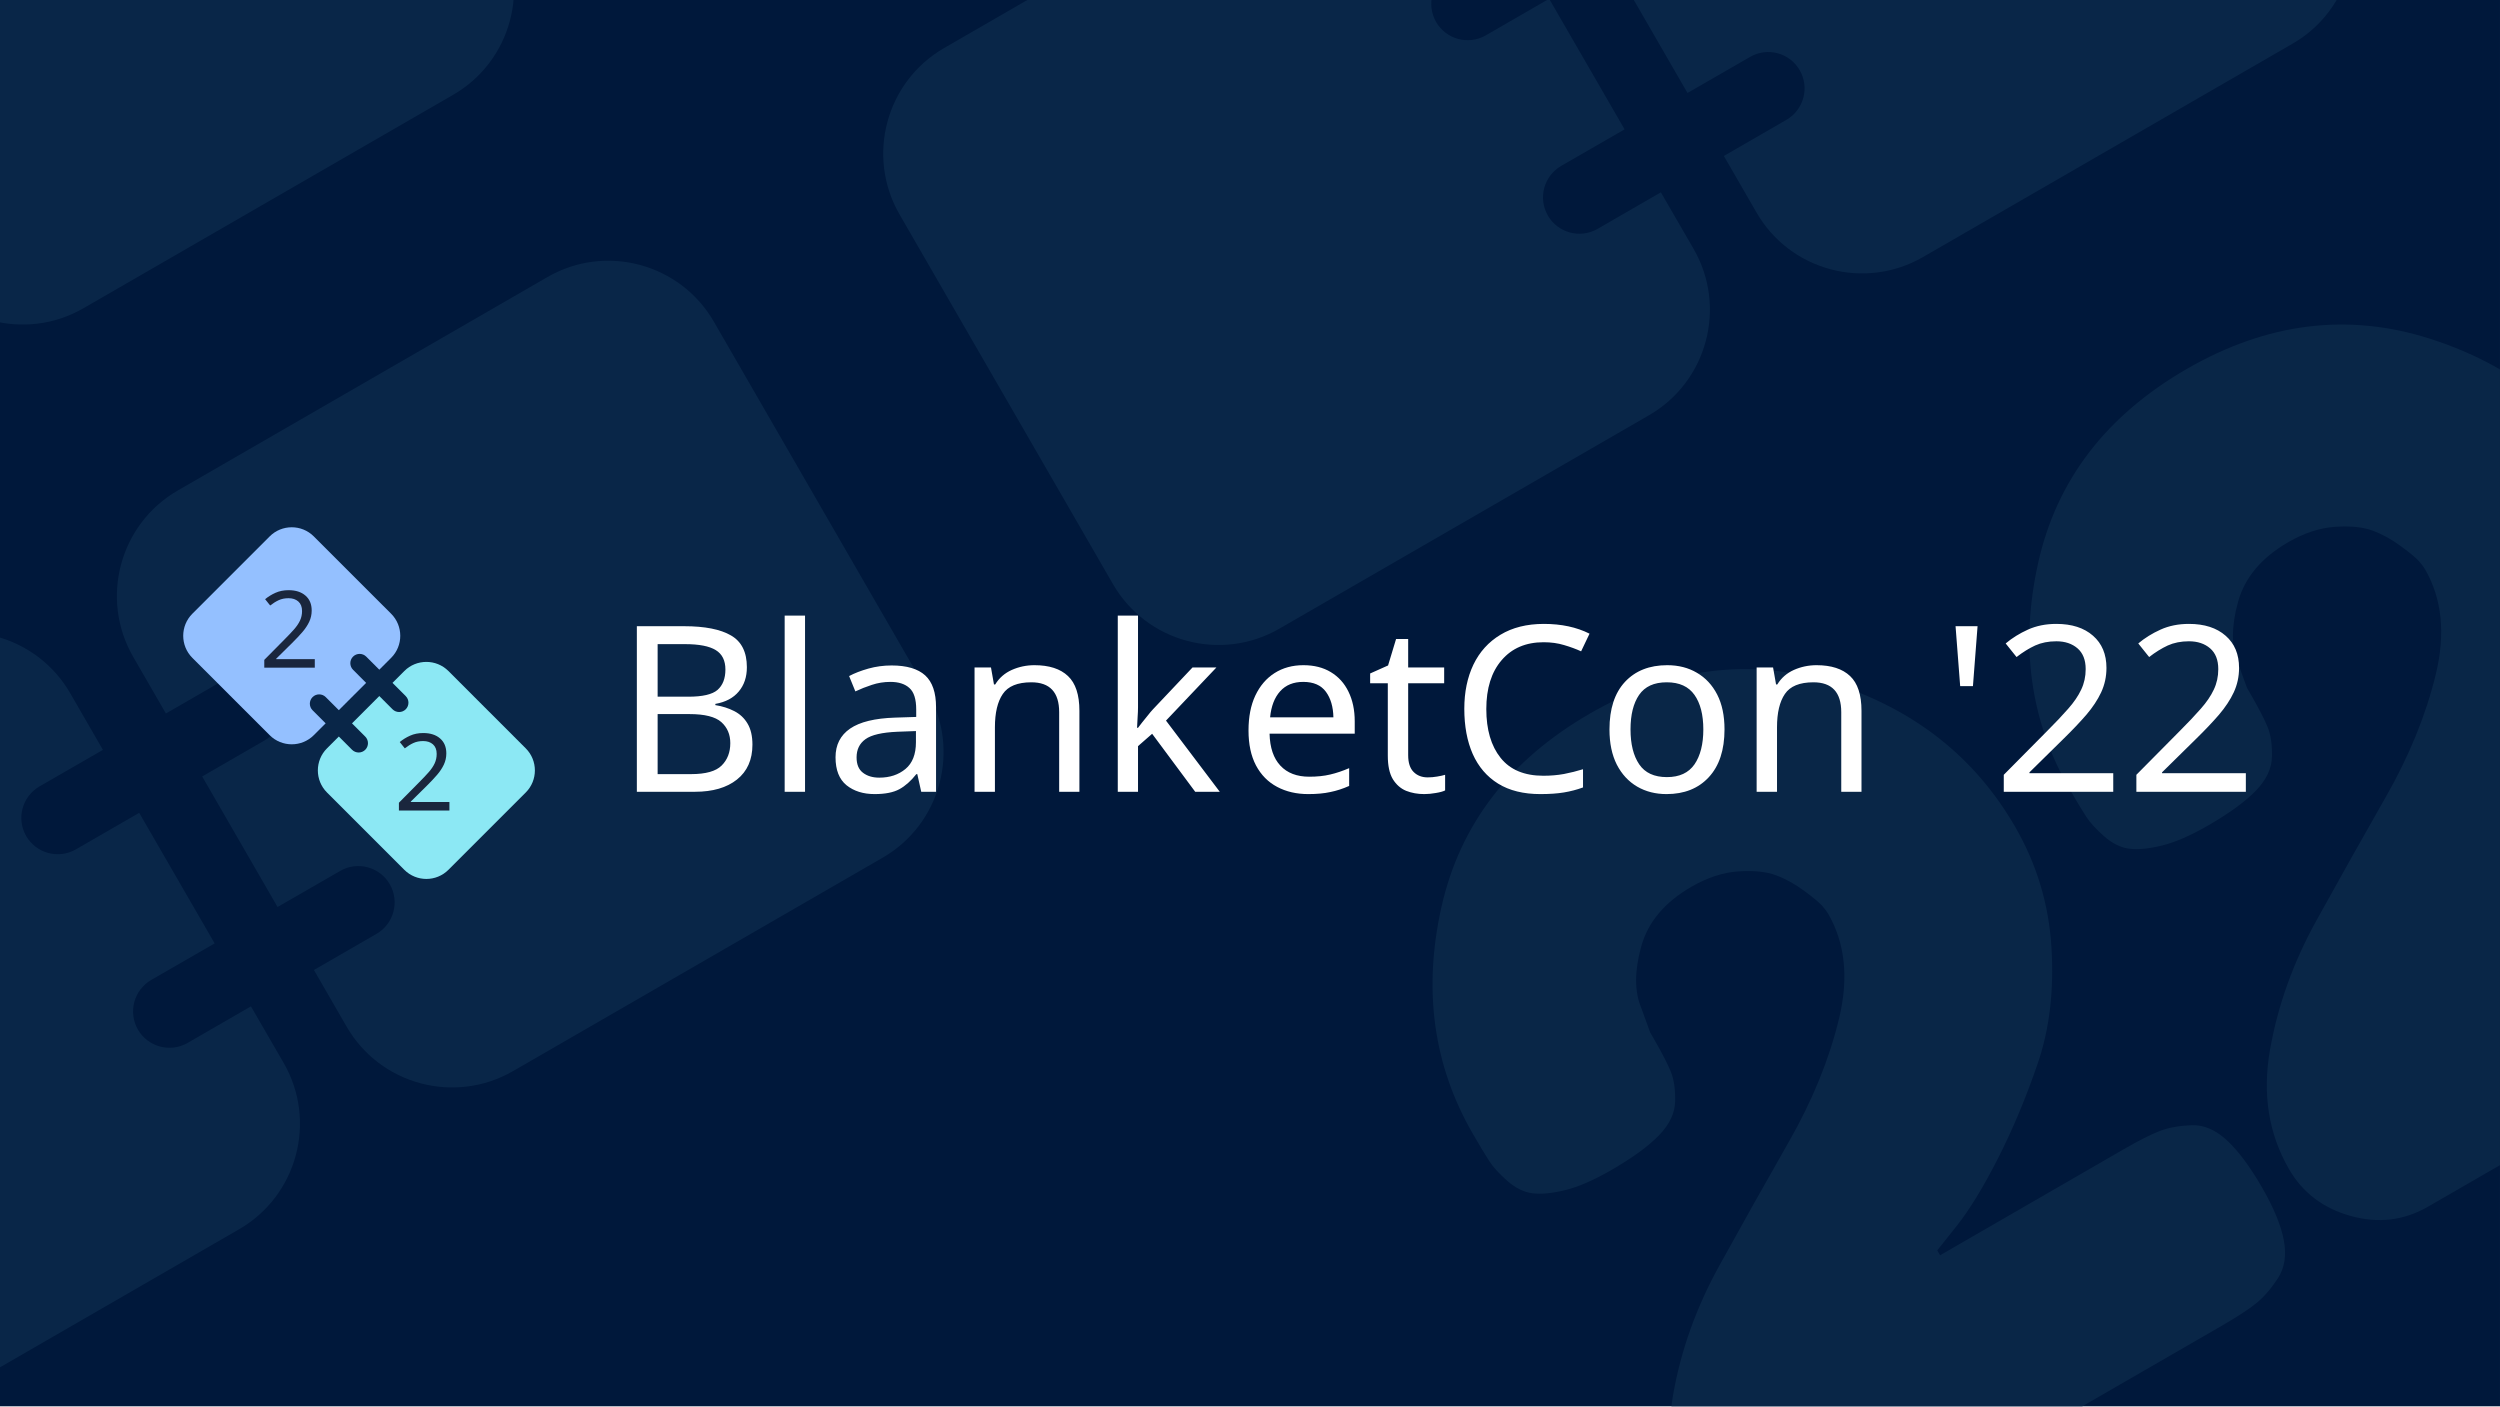
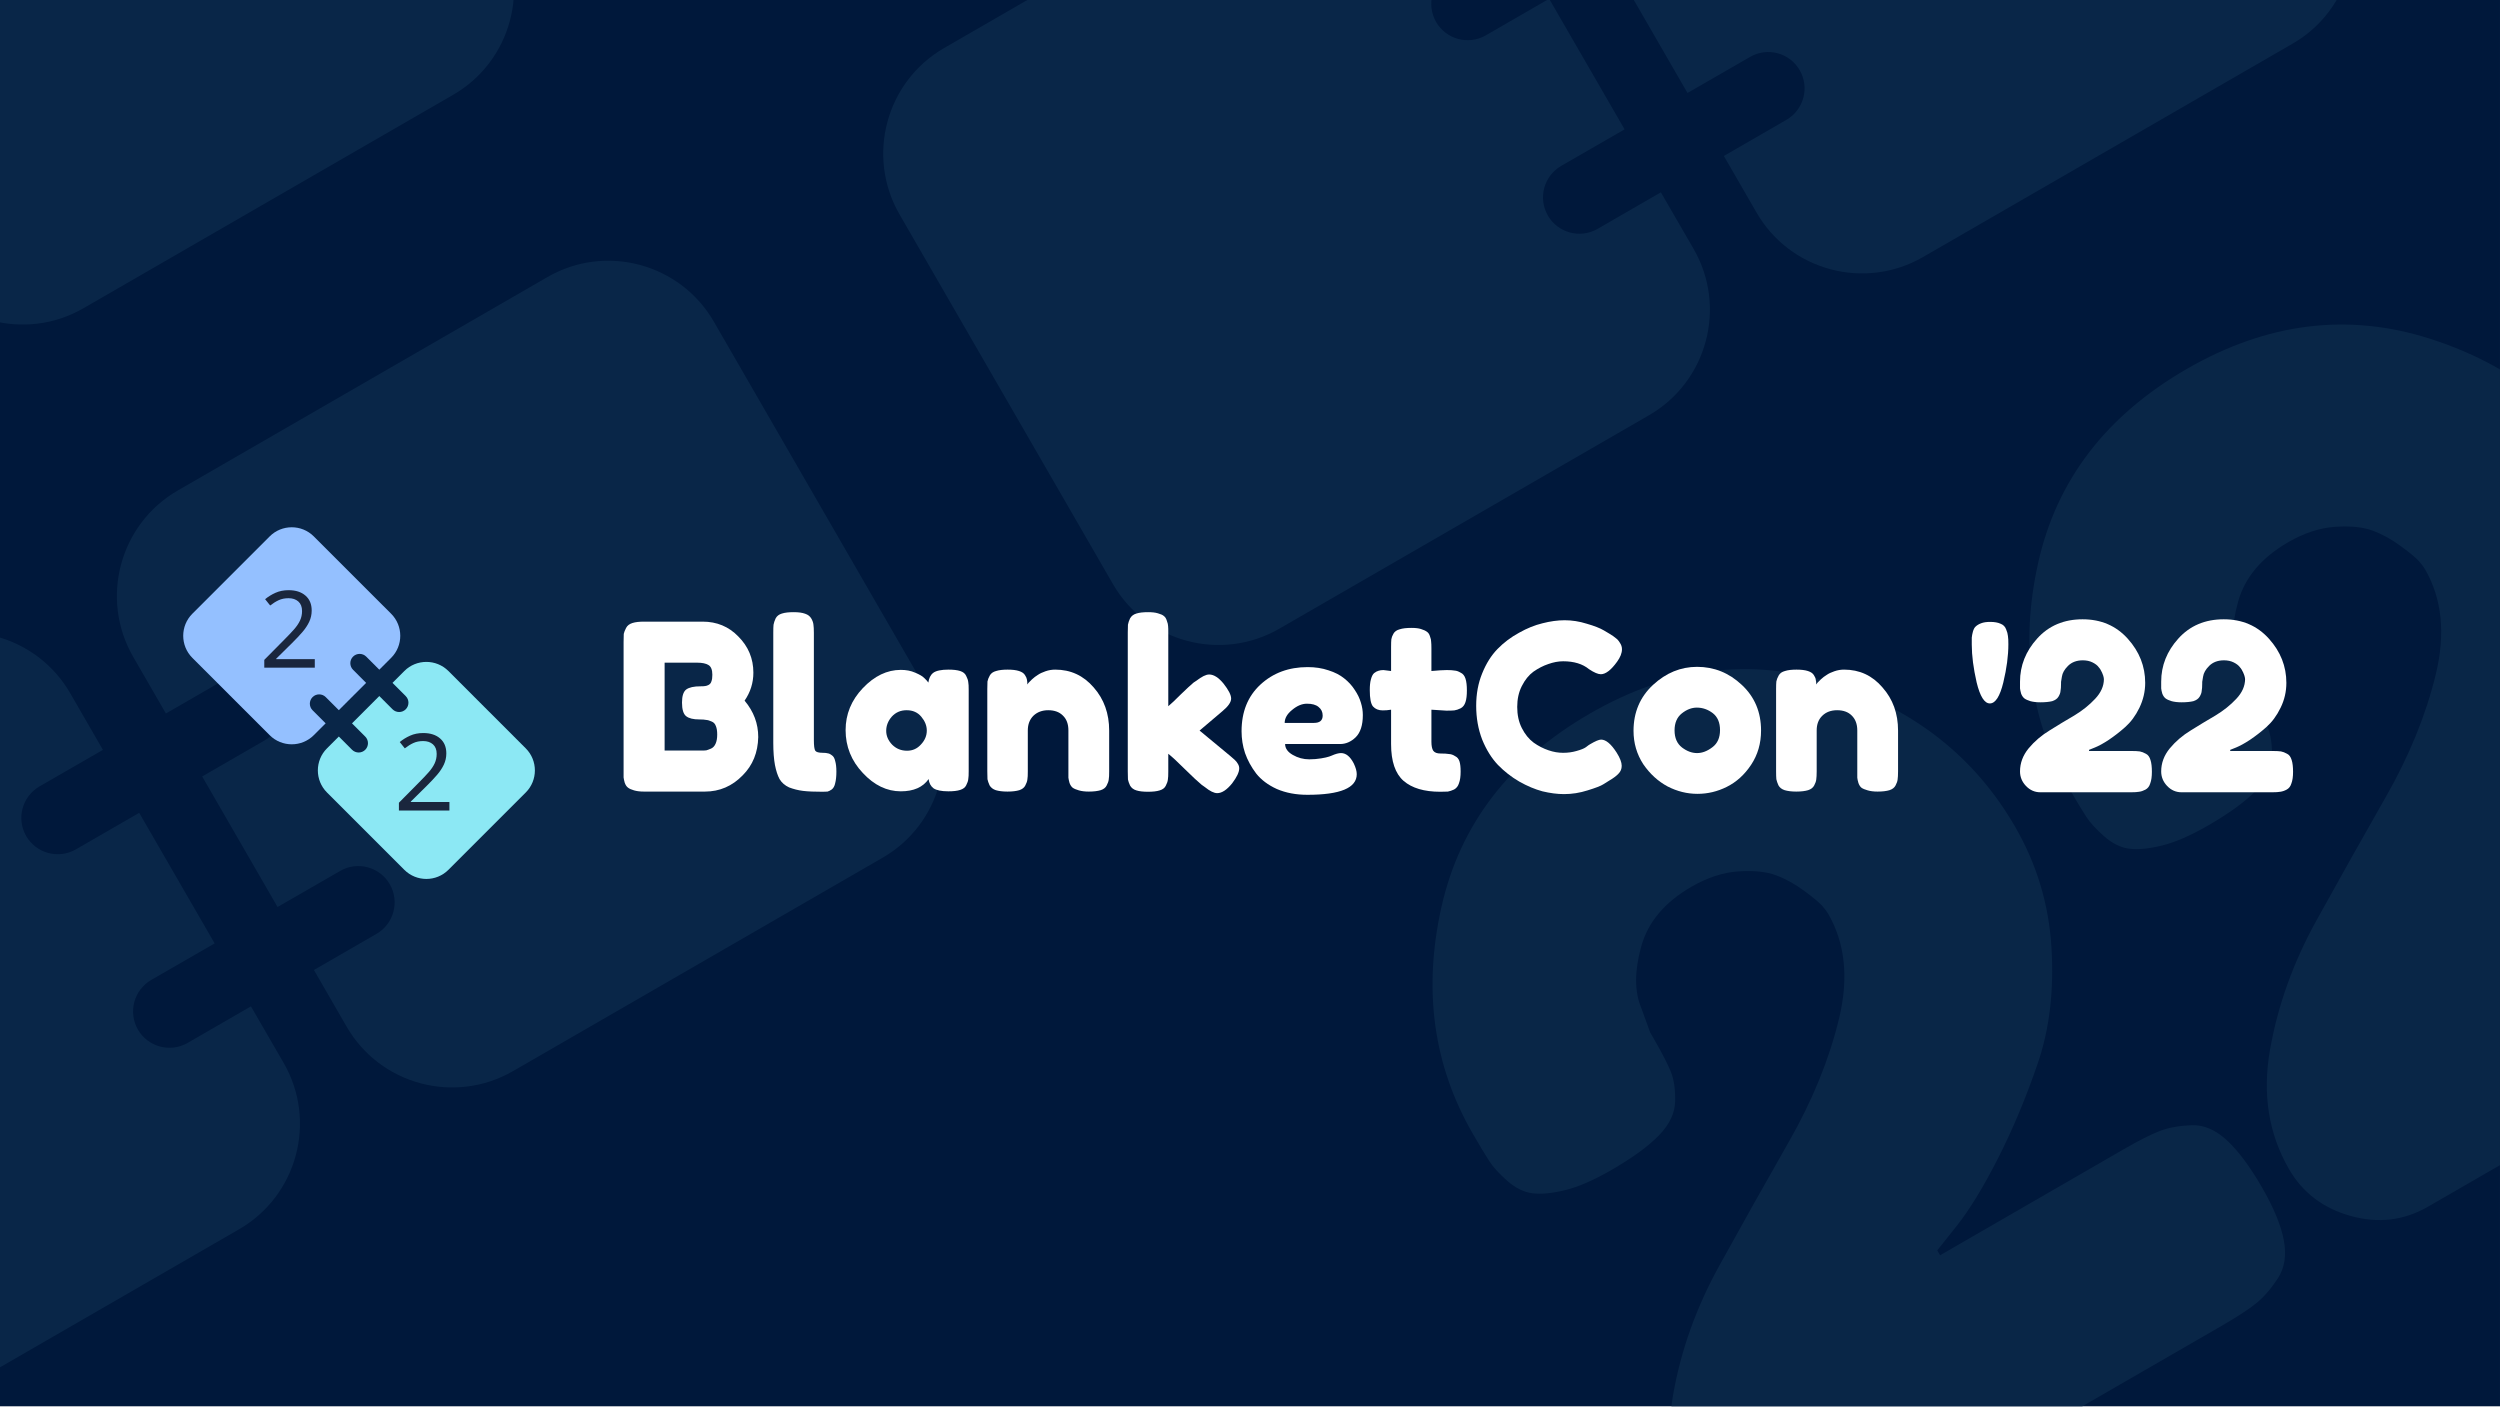
<svg xmlns="http://www.w3.org/2000/svg" width="100%" height="100%" viewBox="0 0 1920 1080" version="1.1" xml:space="preserve" style="fill-rule:evenodd;clip-rule:evenodd;stroke-linejoin:round;stroke-miterlimit:2;">
  <g transform="matrix(1,0,0,1,0,-9600)">
    <g id="bc22-background-lockup" transform="matrix(1.78857,0,0,2.07692,2.06057e-13,6793.58)">
      <rect x="0" y="1351.24" width="1073.48" height="520" style="fill:rgb(0,24,59);" />
      <clipPath id="_clip1">
        <rect x="0" y="1351.24" width="1073.48" height="520" />
      </clipPath>
      <g clip-path="url(#_clip1)">
        <g transform="matrix(0.965926,0.222886,-0.300545,0.965926,571.562,-342.766)">
          <g transform="matrix(2.31208e-16,3.25169,-3.77592,1.99109e-16,441.598,1332.51)">
            <path d="M104.25,69.91L98.99,75.17L93.18,69.36C91.57,67.75 88.95,67.75 87.34,69.36C85.72,70.98 85.72,73.59 87.34,75.21L93.14,81.02L81.02,93.14L75.21,87.33C73.6,85.72 70.98,85.72 69.37,87.33C67.75,88.95 67.75,91.56 69.37,93.18L75.17,98.98L69.91,104.24C64.51,109.64 55.73,109.64 50.33,104.24L16,69.91C10.6,64.51 10.6,55.73 16,50.33L50.33,16C55.73,10.6 64.51,10.6 69.91,16L104.24,50.33C109.64,55.73 109.65,64.51 104.25,69.91Z" style="fill:rgb(140,232,244);fill-opacity:0.07;fill-rule:nonzero;" />
          </g>
          <g transform="matrix(2.31208e-16,3.25169,-3.77592,1.99109e-16,441.598,1332.51)">
            <path d="M164,129.67L129.67,164C124.27,169.4 115.49,169.4 110.09,164L75.76,129.67C70.36,124.27 70.36,115.49 75.76,110.09L81.02,104.83L86.9,110.72C87.71,111.52 88.77,111.93 89.83,111.93C90.89,111.93 91.94,111.52 92.75,110.72C94.36,109.1 94.36,106.48 92.75,104.87L86.87,98.99L98.99,86.86L104.87,92.75C105.68,93.55 106.74,93.96 107.8,93.96C108.86,93.96 109.91,93.55 110.72,92.75C112.33,91.13 112.33,88.51 110.72,86.9L104.84,81.02L110.09,75.76C115.49,70.36 124.27,70.36 129.67,75.76L164,110.09C169.4,115.49 169.4,124.27 164,129.67Z" style="fill:rgb(140,232,244);fill-opacity:0.07;fill-rule:nonzero;" />
          </g>
        </g>
        <g transform="matrix(1.32139,0.304908,-0.411146,1.32139,586.691,-619.983)">
          <g transform="matrix(1.69012e-16,2.37697,-2.76017,1.45547e-16,400.28,1483.44)">
            <path d="M104.25,69.91L98.99,75.17L93.18,69.36C91.57,67.75 88.95,67.75 87.34,69.36C85.72,70.98 85.72,73.59 87.34,75.21L93.14,81.02L81.02,93.14L75.21,87.33C73.6,85.72 70.98,85.72 69.37,87.33C67.75,88.95 67.75,91.56 69.37,93.18L75.17,98.98L69.91,104.24C64.51,109.64 55.73,109.64 50.33,104.24L16,69.91C10.6,64.51 10.6,55.73 16,50.33L50.33,16C55.73,10.6 64.51,10.6 69.91,16L104.24,50.33C109.64,55.73 109.65,64.51 104.25,69.91Z" style="fill:rgb(140,232,244);fill-opacity:0.07;fill-rule:nonzero;" />
          </g>
          <g transform="matrix(1.69012e-16,2.37697,-2.76017,1.45547e-16,400.28,1483.44)">
            <path d="M164,129.67L129.67,164C124.27,169.4 115.49,169.4 110.09,164L75.76,129.67C70.36,124.27 70.36,115.49 75.76,110.09L81.02,104.83L86.9,110.72C87.71,111.52 88.77,111.93 89.83,111.93C90.89,111.93 91.94,111.52 92.75,110.72C94.36,109.1 94.36,106.48 92.75,104.87L86.87,98.99L98.99,86.86L104.87,92.75C105.68,93.55 106.74,93.96 107.8,93.96C108.86,93.96 109.91,93.55 110.72,92.75C112.33,91.13 112.33,88.51 110.72,86.9L104.84,81.02L110.09,75.76C115.49,70.36 124.27,70.36 129.67,75.76L164,110.09C169.4,115.49 169.4,124.27 164,129.67Z" style="fill:rgb(140,232,244);fill-opacity:0.07;fill-rule:nonzero;" />
          </g>
        </g>
        <g transform="matrix(1.32139,0.304908,-0.411146,1.32139,1192.11,-920.995)">
          <g transform="matrix(1.69012e-16,2.37697,-2.76017,1.45547e-16,400.28,1483.44)">
            <path d="M104.25,69.91L98.99,75.17L93.18,69.36C91.57,67.75 88.95,67.75 87.34,69.36C85.72,70.98 85.72,73.59 87.34,75.21L93.14,81.02L81.02,93.14L75.21,87.33C73.6,85.72 70.98,85.72 69.37,87.33C67.75,88.95 67.75,91.56 69.37,93.18L75.17,98.98L69.91,104.24C64.51,109.64 55.73,109.64 50.33,104.24L16,69.91C10.6,64.51 10.6,55.73 16,50.33L50.33,16C55.73,10.6 64.51,10.6 69.91,16L104.24,50.33C109.64,55.73 109.65,64.51 104.25,69.91Z" style="fill:rgb(140,232,244);fill-opacity:0.07;fill-rule:nonzero;" />
          </g>
          <g transform="matrix(1.69012e-16,2.37697,-2.76017,1.45547e-16,400.28,1483.44)">
            <path d="M164,129.67L129.67,164C124.27,169.4 115.49,169.4 110.09,164L75.76,129.67C70.36,124.27 70.36,115.49 75.76,110.09L81.02,104.83L86.9,110.72C87.71,111.52 88.77,111.93 89.83,111.93C90.89,111.93 91.94,111.52 92.75,110.72C94.36,109.1 94.36,106.48 92.75,104.87L86.87,98.99L98.99,86.86L104.87,92.75C105.68,93.55 106.74,93.96 107.8,93.96C108.86,93.96 109.91,93.55 110.72,92.75C112.33,91.13 112.33,88.51 110.72,86.9L104.84,81.02L110.09,75.76C115.49,70.36 124.27,70.36 129.67,75.76L164,110.09C169.4,115.49 169.4,124.27 164,129.67Z" style="fill:rgb(140,232,244);fill-opacity:0.07;fill-rule:nonzero;" />
          </g>
        </g>
        <g transform="matrix(9.03263,-4.49097,5.1255,7.64509,737.301,1948.26)">
          <path d="M24.04,-8.362C24.8,-8.362 25.37,-8.33 25.75,-8.267C26.131,-8.203 26.542,-8.053 26.986,-7.815C27.429,-7.578 27.746,-7.15 27.936,-6.533C28.126,-5.915 28.221,-5.099 28.221,-4.086C28.221,-3.104 28.118,-2.312 27.912,-1.71C27.706,-1.109 27.374,-0.689 26.914,-0.451C26.455,-0.214 26.028,-0.063 25.632,0C25.236,0.063 24.674,0.095 23.945,0.095L5.369,0.095C4.228,0.095 3.247,-0.333 2.423,-1.188C1.6,-2.043 1.188,-3.041 1.188,-4.181C1.188,-5.891 1.782,-7.467 2.969,-8.908C4.157,-10.349 5.59,-11.585 7.269,-12.614C8.948,-13.643 10.626,-14.657 12.305,-15.655C13.984,-16.652 15.417,-17.785 16.605,-19.052C17.792,-20.318 18.386,-21.665 18.386,-23.09C18.386,-23.185 18.371,-23.319 18.339,-23.494C18.307,-23.668 18.196,-23.977 18.006,-24.42C17.816,-24.864 17.587,-25.252 17.317,-25.584C17.048,-25.917 16.629,-26.226 16.058,-26.511C15.488,-26.796 14.823,-26.938 14.063,-26.938C12.796,-26.938 11.79,-26.566 11.046,-25.822C10.302,-25.077 9.882,-24.341 9.787,-23.612L9.597,-22.52L9.597,-22.235C9.597,-21.538 9.573,-21.015 9.526,-20.667C9.478,-20.318 9.328,-19.93 9.074,-19.503C8.821,-19.075 8.393,-18.774 7.792,-18.6C7.19,-18.426 6.382,-18.339 5.369,-18.339C4.545,-18.339 3.864,-18.418 3.326,-18.576C2.787,-18.735 2.376,-18.925 2.09,-19.147C1.805,-19.368 1.592,-19.693 1.449,-20.12C1.307,-20.548 1.227,-20.912 1.212,-21.213C1.196,-21.514 1.188,-21.965 1.188,-22.567C1.188,-25.861 2.368,-28.815 4.727,-31.428C7.087,-34.041 10.183,-35.347 14.015,-35.347C17.816,-35.347 20.904,-34.025 23.28,-31.38C25.655,-28.736 26.843,-25.719 26.843,-22.33C26.843,-20.524 26.447,-18.814 25.655,-17.199C24.864,-15.583 23.905,-14.277 22.781,-13.279C21.657,-12.281 20.532,-11.41 19.408,-10.666C18.283,-9.922 17.325,-9.391 16.533,-9.074L15.346,-8.599L15.346,-8.362L24.04,-8.362Z" style="fill:rgb(9,38,71);fill-rule:nonzero;" />
        </g>
        <g transform="matrix(9.03263,-4.49097,5.1255,7.64509,993.571,1820.84)">
          <path d="M24.04,-8.362C24.8,-8.362 25.37,-8.33 25.75,-8.267C26.131,-8.203 26.542,-8.053 26.986,-7.815C27.429,-7.578 27.746,-7.15 27.936,-6.533C28.126,-5.915 28.221,-5.099 28.221,-4.086C28.221,-3.104 28.118,-2.312 27.912,-1.71C27.706,-1.109 27.374,-0.689 26.914,-0.451C26.455,-0.214 26.028,-0.063 25.632,0C25.236,0.063 24.674,0.095 23.945,0.095L5.369,0.095C4.228,0.095 3.247,-0.333 2.423,-1.188C1.6,-2.043 1.188,-3.041 1.188,-4.181C1.188,-5.891 1.782,-7.467 2.969,-8.908C4.157,-10.349 5.59,-11.585 7.269,-12.614C8.948,-13.643 10.626,-14.657 12.305,-15.655C13.984,-16.652 15.417,-17.785 16.605,-19.052C17.792,-20.318 18.386,-21.665 18.386,-23.09C18.386,-23.185 18.371,-23.319 18.339,-23.494C18.307,-23.668 18.196,-23.977 18.006,-24.42C17.816,-24.864 17.587,-25.252 17.317,-25.584C17.048,-25.917 16.629,-26.226 16.058,-26.511C15.488,-26.796 14.823,-26.938 14.063,-26.938C12.796,-26.938 11.79,-26.566 11.046,-25.822C10.302,-25.077 9.882,-24.341 9.787,-23.612L9.597,-22.52L9.597,-22.235C9.597,-21.538 9.573,-21.015 9.526,-20.667C9.478,-20.318 9.328,-19.93 9.074,-19.503C8.821,-19.075 8.393,-18.774 7.792,-18.6C7.19,-18.426 6.382,-18.339 5.369,-18.339C4.545,-18.339 3.864,-18.418 3.326,-18.576C2.787,-18.735 2.376,-18.925 2.09,-19.147C1.805,-19.368 1.592,-19.693 1.449,-20.12C1.307,-20.548 1.227,-20.912 1.212,-21.213C1.196,-21.514 1.188,-21.965 1.188,-22.567C1.188,-25.861 2.368,-28.815 4.727,-31.428C7.087,-34.041 10.183,-35.347 14.015,-35.347C17.816,-35.347 20.904,-34.025 23.28,-31.38C25.655,-28.736 26.843,-25.719 26.843,-22.33C26.843,-20.524 26.447,-18.814 25.655,-17.199C24.864,-15.583 23.905,-14.277 22.781,-13.279C21.657,-12.281 20.532,-11.41 19.408,-10.666C18.283,-9.922 17.325,-9.391 16.533,-9.074L15.346,-8.599L15.346,-8.362L24.04,-8.362Z" style="fill:rgb(9,38,71);fill-rule:nonzero;" />
        </g>
        <g id="bc22-lockup-transparent" transform="matrix(1.01015,0,0,0.83305,56.9337,1527.93)">
          <rect x="0" y="0" width="949.973" height="200" style="fill:none;" />
          <clipPath id="_clip2">
            <rect x="0" y="0" width="949.973" height="200" />
          </clipPath>
          <g clip-path="url(#_clip2)">
            <g id="Icon" transform="matrix(0.957634,0,0,1,-40.722,-42.5238)">
              <rect x="42.524" y="42.524" width="200" height="200" style="fill:none;" />
              <g transform="matrix(1,0,0,1,53.0471,52.5238)">
                <path d="M104.25,69.91L98.99,75.17L93.18,69.36C91.57,67.75 88.95,67.75 87.34,69.36C85.72,70.98 85.72,73.59 87.34,75.21L93.14,81.02L81.02,93.14L75.21,87.33C73.6,85.72 70.98,85.72 69.37,87.33C67.75,88.95 67.75,91.56 69.37,93.18L75.17,98.98L69.91,104.24C64.51,109.64 55.73,109.64 50.33,104.24L16,69.91C10.6,64.51 10.6,55.73 16,50.33L50.33,16C55.73,10.6 64.51,10.6 69.91,16L104.24,50.33C109.64,55.73 109.65,64.51 104.25,69.91Z" style="fill:rgb(148,192,255);fill-rule:nonzero;" />
              </g>
              <g transform="matrix(1,0,0,1,53.0471,52.5238)">
                <path d="M164,129.67L129.67,164C124.27,169.4 115.49,169.4 110.09,164L75.76,129.67C70.36,124.27 70.36,115.49 75.76,110.09L81.02,104.83L86.9,110.72C87.71,111.52 88.77,111.93 89.83,111.93C90.89,111.93 91.94,111.52 92.75,110.72C94.36,109.1 94.36,106.48 92.75,104.87L86.87,98.99L98.99,86.86L104.87,92.75C105.68,93.55 106.74,93.96 107.8,93.96C108.86,93.96 109.91,93.55 110.72,92.75C112.33,91.13 112.33,88.51 110.72,86.9L104.84,81.02L110.09,75.76C115.49,70.36 124.27,70.36 129.67,75.76L164,110.09C169.4,115.49 169.4,124.27 164,129.67Z" style="fill:rgb(140,232,244);fill-rule:nonzero;" />
              </g>
              <g transform="matrix(1,0,0,1,98.6971,126.804)">
                <text x="0px" y="0px" style="font-family:'FredokaOne-Regular', 'Fredoka One';font-size:47.51px;fill:rgb(26,38,61);">2</text>
              </g>
              <g transform="matrix(1,0,0,1,158.457,190.214)">
                <text x="0px" y="0px" style="font-family:'FredokaOne-Regular', 'Fredoka One';font-size:47.51px;fill:rgb(26,38,61);">2</text>
              </g>
            </g>
            <g transform="matrix(3.69516,0,0,3.85863,-9077.52,-9736.08)">
-               <g transform="matrix(26.6667,0,0,26.6667,2705.53,2559.31)">
-                             </g>
-               <text x="2512.01px" y="2559.31px" style="font-family:'FredokaOne-Regular', 'Fredoka One';font-size:26.667px;fill:white;">Blank<tspan x="2583.5px 2598.52px " y="2559.31px 2559.31px ">et</tspan>Con '22</text>
+               <path d="M2527,2548.83C2528.05,2550.08 2528.57,2551.47 2528.57,2553.02C2528.53,2554.8 2527.94,2556.26 2526.78,2557.42C2525.58,2558.66 2524.13,2559.29 2522.44,2559.29L2515.42,2559.29C2514.96,2559.29 2514.58,2559.24 2514.28,2559.15C2513.97,2559.06 2513.74,2558.96 2513.58,2558.83C2513.42,2558.71 2513.3,2558.52 2513.21,2558.27C2513.14,2558.02 2513.1,2557.82 2513.08,2557.66L2513.08,2542.09C2513.08,2541.66 2513.09,2541.35 2513.1,2541.15C2513.14,2540.96 2513.23,2540.73 2513.37,2540.46C2513.51,2540.19 2513.75,2540.01 2514.09,2539.9C2514.43,2539.79 2514.88,2539.74 2515.45,2539.74L2522.17,2539.74C2523.81,2539.74 2525.18,2540.31 2526.28,2541.45C2527.43,2542.6 2528.01,2543.99 2528.01,2545.61C2528.01,2546.78 2527.67,2547.86 2527,2548.83ZM2523.85,2552.73C2523.85,2552.32 2523.8,2551.99 2523.69,2551.74C2523.6,2551.49 2523.44,2551.32 2523.21,2551.23C2522.98,2551.13 2522.78,2551.06 2522.6,2551.05C2522.42,2551.01 2522.15,2550.99 2521.8,2550.99C2521.1,2550.99 2520.6,2550.87 2520.28,2550.62C2519.96,2550.37 2519.8,2549.85 2519.8,2549.05C2519.8,2548.3 2519.96,2547.8 2520.28,2547.55C2520.62,2547.3 2521.17,2547.18 2521.93,2547.18C2522.16,2547.18 2522.34,2547.17 2522.46,2547.15C2522.59,2547.14 2522.72,2547.09 2522.86,2547.02C2523.02,2546.93 2523.13,2546.8 2523.18,2546.62C2523.26,2546.42 2523.29,2546.17 2523.29,2545.85C2523.29,2545.28 2523.14,2544.9 2522.84,2544.73C2522.55,2544.55 2522.12,2544.46 2521.53,2544.46L2517.8,2544.46L2517.8,2554.57L2522.17,2554.57C2522.35,2554.57 2522.5,2554.56 2522.62,2554.54C2522.75,2554.5 2522.92,2554.44 2523.13,2554.35C2523.36,2554.25 2523.54,2554.06 2523.66,2553.79C2523.79,2553.51 2523.85,2553.15 2523.85,2552.73Z" style="fill:white;fill-rule:nonzero;" />
+               <path d="M2530.3,2540.99C2530.3,2540.58 2530.31,2540.28 2530.33,2540.09C2530.37,2539.87 2530.45,2539.63 2530.57,2539.37C2530.71,2539.1 2530.95,2538.91 2531.29,2538.81C2531.63,2538.7 2532.08,2538.65 2532.65,2538.65C2533.2,2538.65 2533.64,2538.71 2533.96,2538.83C2534.3,2538.94 2534.53,2539.13 2534.68,2539.39C2534.82,2539.64 2534.9,2539.87 2534.92,2540.09C2534.95,2540.3 2534.97,2540.61 2534.97,2541.02L2534.97,2553.37C2534.97,2554.01 2535.02,2554.41 2535.13,2554.59C2535.24,2554.75 2535.53,2554.83 2536.01,2554.83C2536.26,2554.83 2536.45,2554.85 2536.57,2554.89C2536.7,2554.9 2536.85,2554.97 2537.02,2555.1C2537.22,2555.22 2537.35,2555.45 2537.42,2555.77C2537.51,2556.07 2537.56,2556.48 2537.56,2556.99C2537.56,2557.54 2537.51,2557.99 2537.42,2558.33C2537.35,2558.66 2537.22,2558.9 2537.02,2559.05C2536.85,2559.17 2536.69,2559.25 2536.54,2559.29C2536.42,2559.3 2536.23,2559.31 2535.98,2559.31C2535.04,2559.31 2534.29,2559.28 2533.72,2559.21C2533.15,2559.14 2532.62,2559 2532.12,2558.81C2531.64,2558.59 2531.27,2558.27 2531.02,2557.85C2530.79,2557.42 2530.62,2556.88 2530.49,2556.22C2530.37,2555.56 2530.3,2554.72 2530.3,2553.69L2530.3,2540.99Z" style="fill:white;fill-rule:nonzero;" />
+               <path d="M2550.46,2545.26C2551.01,2545.26 2551.46,2545.31 2551.8,2545.42C2552.14,2545.53 2552.37,2545.71 2552.49,2545.98C2552.63,2546.25 2552.71,2546.49 2552.73,2546.7C2552.77,2546.89 2552.78,2547.2 2552.78,2547.61L2552.78,2556.94C2552.78,2557.35 2552.77,2557.66 2552.73,2557.87C2552.71,2558.07 2552.63,2558.3 2552.49,2558.57C2552.37,2558.82 2552.14,2558.99 2551.8,2559.1C2551.46,2559.21 2551.01,2559.26 2550.44,2559.26C2549.64,2559.26 2549.07,2559.14 2548.73,2558.91C2548.41,2558.66 2548.22,2558.31 2548.17,2557.85C2547.51,2558.79 2546.45,2559.26 2544.97,2559.26C2543.37,2559.26 2541.91,2558.56 2540.6,2557.15C2539.28,2555.75 2538.62,2554.1 2538.62,2552.22C2538.62,2550.39 2539.28,2548.78 2540.6,2547.39C2541.93,2545.99 2543.39,2545.29 2544.97,2545.29C2545.58,2545.29 2546.13,2545.39 2546.62,2545.61C2547.12,2545.82 2547.47,2546.02 2547.66,2546.22C2547.86,2546.4 2548.02,2546.58 2548.14,2546.75C2548.2,2546.26 2548.38,2545.88 2548.7,2545.63C2549.04,2545.38 2549.63,2545.26 2550.46,2545.26ZM2545.69,2554.59C2546.33,2554.59 2546.86,2554.35 2547.29,2553.87C2547.74,2553.39 2547.96,2552.86 2547.96,2552.27C2547.96,2551.7 2547.74,2551.17 2547.32,2550.67C2546.91,2550.18 2546.35,2549.93 2545.64,2549.93C2544.94,2549.93 2544.38,2550.18 2543.93,2550.67C2543.5,2551.17 2543.29,2551.71 2543.29,2552.3C2543.29,2552.89 2543.52,2553.42 2543.98,2553.9C2544.45,2554.36 2545.01,2554.59 2545.69,2554.59Z" style="fill:white;fill-rule:nonzero;" />
+               <path d="M2562.73,2545.26C2564.51,2545.26 2565.98,2545.94 2567.16,2547.31C2568.35,2548.66 2568.94,2550.32 2568.94,2552.27L2568.94,2556.97C2568.94,2557.38 2568.93,2557.69 2568.89,2557.9C2568.87,2558.1 2568.79,2558.33 2568.65,2558.59C2568.53,2558.84 2568.3,2559.02 2567.96,2559.13C2567.62,2559.23 2567.17,2559.29 2566.6,2559.29C2566.14,2559.29 2565.75,2559.24 2565.45,2559.15C2565.15,2559.06 2564.92,2558.97 2564.76,2558.86C2564.6,2558.74 2564.47,2558.55 2564.38,2558.3C2564.31,2558.05 2564.27,2557.85 2564.25,2557.69L2564.25,2552.25C2564.25,2551.52 2564.04,2550.95 2563.61,2550.54C2563.2,2550.13 2562.64,2549.93 2561.93,2549.93C2561.24,2549.93 2560.67,2550.14 2560.22,2550.57C2559.8,2550.99 2559.58,2551.55 2559.58,2552.25L2559.58,2556.97C2559.58,2557.38 2559.57,2557.69 2559.53,2557.9C2559.51,2558.1 2559.43,2558.33 2559.29,2558.59C2559.17,2558.84 2558.93,2559.02 2558.6,2559.13C2558.26,2559.23 2557.81,2559.29 2557.24,2559.29C2556.69,2559.29 2556.24,2559.23 2555.9,2559.13C2555.57,2559.02 2555.33,2558.83 2555.18,2558.57C2555.06,2558.3 2554.98,2558.07 2554.94,2557.87C2554.93,2557.66 2554.92,2557.35 2554.92,2556.94L2554.92,2547.5C2554.92,2547.11 2554.93,2546.82 2554.94,2546.62C2554.98,2546.41 2555.07,2546.18 2555.21,2545.93C2555.35,2545.68 2555.59,2545.51 2555.93,2545.42C2556.27,2545.31 2556.71,2545.26 2557.26,2545.26C2557.8,2545.26 2558.23,2545.31 2558.57,2545.42C2558.91,2545.53 2559.14,2545.69 2559.26,2545.9C2559.39,2546.1 2559.46,2546.26 2559.48,2546.41C2559.51,2546.55 2559.53,2546.74 2559.53,2546.97C2559.57,2546.91 2559.61,2546.85 2559.66,2546.78C2559.74,2546.71 2559.87,2546.58 2560.06,2546.38C2560.28,2546.18 2560.5,2546.01 2560.73,2545.87C2560.96,2545.71 2561.26,2545.57 2561.61,2545.45C2561.98,2545.32 2562.36,2545.26 2562.73,2545.26Z" style="fill:white;fill-rule:nonzero;" />
+               <path d="M2579.34,2552.27L2582.89,2555.21C2583.12,2555.4 2583.29,2555.55 2583.4,2555.66C2583.52,2555.77 2583.64,2555.91 2583.74,2556.09C2583.85,2556.26 2583.9,2556.44 2583.9,2556.62C2583.9,2557.05 2583.63,2557.62 2583.08,2558.35C2582.47,2559.1 2581.9,2559.47 2581.37,2559.47C2581,2559.47 2580.53,2559.24 2579.96,2558.78L2579.85,2558.7L2579.58,2558.51C2579.18,2558.18 2578.54,2557.59 2577.69,2556.75C2576.84,2555.9 2576.19,2555.3 2575.74,2554.94L2575.74,2556.99C2575.74,2557.4 2575.73,2557.71 2575.69,2557.93C2575.67,2558.12 2575.59,2558.35 2575.45,2558.62C2575.33,2558.87 2575.1,2559.05 2574.76,2559.15C2574.42,2559.26 2573.97,2559.31 2573.4,2559.31C2572.85,2559.31 2572.4,2559.26 2572.06,2559.15C2571.73,2559.05 2571.49,2558.86 2571.34,2558.59C2571.22,2558.33 2571.14,2558.1 2571.1,2557.9C2571.09,2557.69 2571.08,2557.38 2571.08,2556.97L2571.08,2540.99C2571.08,2540.58 2571.09,2540.28 2571.1,2540.09C2571.14,2539.87 2571.22,2539.63 2571.34,2539.37C2571.49,2539.1 2571.73,2538.91 2572.06,2538.81C2572.4,2538.7 2572.86,2538.65 2573.42,2538.65C2573.87,2538.65 2574.24,2538.69 2574.54,2538.78C2574.86,2538.87 2575.1,2538.97 2575.24,2539.1C2575.4,2539.22 2575.51,2539.41 2575.58,2539.66C2575.67,2539.89 2575.72,2540.1 2575.72,2540.27C2575.74,2540.43 2575.74,2540.68 2575.74,2541.02L2575.74,2549.47C2576.06,2549.21 2576.54,2548.75 2577.18,2548.11C2577.84,2547.47 2578.33,2547.02 2578.65,2546.75L2578.97,2546.54C2579.59,2546.06 2580.08,2545.82 2580.44,2545.82C2580.97,2545.82 2581.52,2546.17 2582.09,2546.86C2582.68,2547.61 2582.97,2548.18 2582.97,2548.59C2582.97,2549 2582.64,2549.48 2581.98,2550.03L2579.34,2552.27Z" style="fill:white;fill-rule:nonzero;" />
+               <path d="M2598.12,2550.49C2598.12,2551.66 2597.84,2552.51 2597.29,2553.05C2596.76,2553.56 2596.16,2553.82 2595.5,2553.82L2589.18,2553.82C2589.18,2554.32 2589.48,2554.74 2590.06,2555.07C2590.65,2555.41 2591.28,2555.58 2591.96,2555.58C2592.44,2555.58 2592.89,2555.54 2593.32,2555.47C2593.74,2555.4 2594.05,2555.33 2594.25,2555.26L2594.54,2555.15C2594.97,2554.96 2595.33,2554.86 2595.61,2554.86C2596.18,2554.86 2596.67,2555.26 2597.08,2556.06C2597.31,2556.54 2597.42,2556.95 2597.42,2557.29C2597.42,2558.87 2595.53,2559.66 2591.74,2559.66C2590.43,2559.66 2589.26,2559.44 2588.22,2558.99C2587.21,2558.53 2586.42,2557.93 2585.85,2557.21C2585.28,2556.46 2584.86,2555.68 2584.57,2554.86C2584.3,2554.04 2584.17,2553.21 2584.17,2552.35C2584.17,2550.11 2584.89,2548.33 2586.33,2546.99C2587.79,2545.64 2589.6,2544.97 2591.77,2544.97C2592.64,2544.97 2593.44,2545.09 2594.17,2545.34C2594.9,2545.57 2595.5,2545.88 2595.98,2546.27C2596.46,2546.65 2596.86,2547.08 2597.18,2547.58C2597.52,2548.08 2597.76,2548.58 2597.9,2549.07C2598.05,2549.55 2598.12,2550.02 2598.12,2550.49ZM2592.49,2551.39C2593.17,2551.39 2593.5,2551.11 2593.5,2550.54C2593.5,2550.13 2593.34,2549.8 2593.02,2549.55C2592.72,2549.3 2592.28,2549.18 2591.69,2549.18C2591.12,2549.18 2590.55,2549.42 2589.98,2549.9C2589.41,2550.36 2589.13,2550.86 2589.13,2551.39L2592.49,2551.39Z" style="fill:white;fill-rule:nonzero;" />
+               <path d="M2607.74,2549.98L2606.01,2549.87L2606.01,2553.55C2606.01,2554.03 2606.08,2554.38 2606.22,2554.59C2606.38,2554.81 2606.66,2554.91 2607.05,2554.91C2607.49,2554.91 2607.82,2554.93 2608.04,2554.97C2608.27,2554.98 2608.5,2555.06 2608.73,2555.21C2608.98,2555.33 2609.15,2555.53 2609.24,2555.82C2609.33,2556.1 2609.37,2556.49 2609.37,2556.99C2609.37,2557.54 2609.31,2557.99 2609.18,2558.33C2609.08,2558.66 2608.89,2558.9 2608.62,2559.05C2608.36,2559.17 2608.12,2559.25 2607.9,2559.29C2607.71,2559.3 2607.41,2559.31 2607.02,2559.31C2605.18,2559.31 2603.77,2558.89 2602.81,2558.06C2601.85,2557.22 2601.37,2555.81 2601.37,2553.82L2601.37,2549.87C2601.03,2549.93 2600.71,2549.95 2600.41,2549.95C2599.93,2549.95 2599.56,2549.8 2599.29,2549.5C2599.04,2549.2 2598.92,2548.57 2598.92,2547.61C2598.92,2547.11 2598.96,2546.7 2599.05,2546.38C2599.14,2546.04 2599.26,2545.8 2599.42,2545.66C2599.6,2545.52 2599.77,2545.43 2599.93,2545.39C2600.09,2545.34 2600.28,2545.31 2600.49,2545.31L2601.37,2545.42L2601.37,2542.67C2601.37,2542.26 2601.38,2541.96 2601.4,2541.77C2601.43,2541.57 2601.51,2541.36 2601.64,2541.13C2601.78,2540.88 2602.02,2540.71 2602.36,2540.62C2602.7,2540.51 2603.15,2540.46 2603.72,2540.46C2604.16,2540.46 2604.53,2540.5 2604.81,2540.59C2605.11,2540.68 2605.34,2540.79 2605.5,2540.91C2605.66,2541.02 2605.78,2541.2 2605.85,2541.45C2605.94,2541.68 2605.98,2541.88 2605.98,2542.06C2606,2542.24 2606.01,2542.49 2606.01,2542.81L2606.01,2545.42C2606.79,2545.35 2607.38,2545.31 2607.77,2545.31C2608.18,2545.31 2608.48,2545.33 2608.68,2545.37C2608.89,2545.38 2609.12,2545.46 2609.37,2545.61C2609.64,2545.73 2609.82,2545.96 2609.93,2546.3C2610.04,2546.64 2610.09,2547.09 2610.09,2547.66C2610.09,2548.21 2610.04,2548.66 2609.93,2548.99C2609.82,2549.33 2609.64,2549.57 2609.37,2549.71C2609.1,2549.84 2608.86,2549.92 2608.65,2549.95C2608.45,2549.97 2608.15,2549.98 2607.74,2549.98Z" style="fill:white;fill-rule:nonzero;" />
+               <path d="M2624.09,2553.95L2624.25,2553.85C2624.86,2553.49 2625.28,2553.31 2625.53,2553.31C2626.08,2553.31 2626.68,2553.81 2627.32,2554.81C2627.71,2555.43 2627.9,2555.93 2627.9,2556.33C2627.9,2556.68 2627.78,2556.98 2627.53,2557.23C2627.3,2557.48 2626.94,2557.75 2626.46,2558.03C2626.3,2558.14 2626.07,2558.28 2625.77,2558.46C2625.49,2558.64 2624.89,2558.87 2623.98,2559.15C2623.08,2559.44 2622.17,2559.58 2621.26,2559.58C2620.48,2559.58 2619.66,2559.47 2618.78,2559.26C2617.93,2559.03 2617.04,2558.66 2616.12,2558.14C2615.21,2557.61 2614.39,2556.97 2613.66,2556.22C2612.93,2555.45 2612.33,2554.49 2611.85,2553.31C2611.39,2552.12 2611.16,2550.82 2611.16,2549.42C2611.16,2548.05 2611.39,2546.81 2611.85,2545.69C2612.31,2544.55 2612.9,2543.62 2613.61,2542.89C2614.34,2542.14 2615.17,2541.52 2616.09,2541.02C2617.01,2540.5 2617.91,2540.14 2618.78,2539.93C2619.67,2539.7 2620.53,2539.58 2621.34,2539.58C2622.18,2539.58 2623.02,2539.71 2623.88,2539.98C2624.75,2540.23 2625.41,2540.49 2625.85,2540.75L2626.49,2541.13C2626.81,2541.32 2627.05,2541.49 2627.21,2541.63C2627.39,2541.76 2627.55,2541.93 2627.69,2542.17C2627.85,2542.4 2627.93,2542.65 2627.93,2542.91C2627.93,2543.36 2627.74,2543.84 2627.37,2544.35C2626.68,2545.31 2626.05,2545.79 2625.5,2545.79C2625.18,2545.79 2624.73,2545.6 2624.14,2545.21C2623.4,2544.6 2622.4,2544.3 2621.16,2544.3C2620.61,2544.3 2620.04,2544.41 2619.45,2544.62C2618.86,2544.82 2618.3,2545.11 2617.74,2545.5C2617.21,2545.89 2616.77,2546.44 2616.41,2547.15C2616.05,2547.86 2615.88,2548.66 2615.88,2549.55C2615.88,2550.46 2616.05,2551.27 2616.41,2551.98C2616.77,2552.69 2617.22,2553.25 2617.77,2553.66C2618.32,2554.05 2618.89,2554.34 2619.48,2554.54C2620.06,2554.74 2620.62,2554.83 2621.16,2554.83C2621.71,2554.83 2622.22,2554.76 2622.7,2554.62C2623.2,2554.48 2623.56,2554.34 2623.77,2554.19L2624.09,2553.95Z" style="fill:white;fill-rule:nonzero;" />
+               <path d="M2636.57,2544.94C2638.53,2544.94 2640.24,2545.63 2641.72,2547.02C2643.19,2548.39 2643.93,2550.14 2643.93,2552.27C2643.93,2553.75 2643.55,2555.06 2642.78,2556.22C2642.02,2557.36 2641.09,2558.2 2639.98,2558.75C2638.9,2559.29 2637.78,2559.55 2636.62,2559.55C2635.43,2559.55 2634.29,2559.27 2633.18,2558.7C2632.08,2558.11 2631.15,2557.26 2630.38,2556.14C2629.64,2555 2629.26,2553.72 2629.26,2552.3C2629.26,2550.17 2630.01,2548.41 2631.5,2547.02C2633,2545.63 2634.69,2544.94 2636.57,2544.94ZM2634.84,2554.22C2635.41,2554.65 2635.98,2554.86 2636.57,2554.86C2637.16,2554.86 2637.74,2554.64 2638.33,2554.19C2638.92,2553.75 2639.21,2553.09 2639.21,2552.22C2639.21,2551.35 2638.93,2550.7 2638.38,2550.27C2637.83,2549.85 2637.22,2549.63 2636.54,2549.63C2635.94,2549.63 2635.36,2549.86 2634.81,2550.3C2634.26,2550.74 2633.98,2551.39 2633.98,2552.25C2633.98,2553.12 2634.27,2553.78 2634.84,2554.22Z" style="fill:white;fill-rule:nonzero;" />
+               <path d="M2653.48,2545.26C2655.26,2545.26 2656.73,2545.94 2657.9,2547.31C2659.1,2548.66 2659.69,2550.32 2659.69,2552.27L2659.69,2556.97C2659.69,2557.38 2659.67,2557.69 2659.64,2557.9C2659.62,2558.1 2659.54,2558.33 2659.4,2558.59C2659.27,2558.84 2659.04,2559.02 2658.7,2559.13C2658.37,2559.23 2657.91,2559.29 2657.34,2559.29C2656.88,2559.29 2656.5,2559.24 2656.2,2559.15C2655.89,2559.06 2655.66,2558.97 2655.5,2558.86C2655.34,2558.74 2655.22,2558.55 2655.13,2558.3C2655.06,2558.05 2655.01,2557.85 2655,2557.69L2655,2552.25C2655,2551.52 2654.78,2550.95 2654.36,2550.54C2653.95,2550.13 2653.39,2549.93 2652.68,2549.93C2651.98,2549.93 2651.41,2550.14 2650.97,2550.57C2650.54,2550.99 2650.33,2551.55 2650.33,2552.25L2650.33,2556.97C2650.33,2557.38 2650.31,2557.69 2650.28,2557.9C2650.26,2558.1 2650.18,2558.33 2650.04,2558.59C2649.91,2558.84 2649.68,2559.02 2649.34,2559.13C2649.01,2559.23 2648.55,2559.29 2647.98,2559.29C2647.43,2559.29 2646.99,2559.23 2646.65,2559.13C2646.31,2559.02 2646.07,2558.83 2645.93,2558.57C2645.81,2558.3 2645.73,2558.07 2645.69,2557.87C2645.67,2557.66 2645.66,2557.35 2645.66,2556.94L2645.66,2547.5C2645.66,2547.11 2645.67,2546.82 2645.69,2546.62C2645.73,2546.41 2645.82,2546.18 2645.96,2545.93C2646.1,2545.68 2646.34,2545.51 2646.68,2545.42C2647.01,2545.31 2647.46,2545.26 2648.01,2545.26C2648.54,2545.26 2648.98,2545.31 2649.32,2545.42C2649.66,2545.53 2649.89,2545.69 2650.01,2545.9C2650.14,2546.1 2650.21,2546.26 2650.22,2546.41C2650.26,2546.55 2650.28,2546.74 2650.28,2546.97C2650.31,2546.91 2650.36,2546.85 2650.41,2546.78C2650.48,2546.71 2650.62,2546.58 2650.81,2546.38C2651.02,2546.18 2651.25,2546.01 2651.48,2545.87C2651.71,2545.71 2652,2545.57 2652.36,2545.45C2652.73,2545.32 2653.1,2545.26 2653.48,2545.26Z" style="fill:white;fill-rule:nonzero;" />
+               <path d="M2672.38,2542.35C2672.38,2543.65 2672.19,2545.11 2671.8,2546.73C2671.41,2548.34 2670.89,2549.15 2670.25,2549.15C2669.63,2549.15 2669.12,2548.34 2668.73,2546.73C2668.36,2545.11 2668.17,2543.66 2668.17,2542.38L2668.17,2541.58C2668.19,2541.38 2668.23,2541.15 2668.3,2540.89C2668.38,2540.62 2668.48,2540.42 2668.62,2540.3C2668.77,2540.16 2668.97,2540.03 2669.24,2539.93C2669.52,2539.82 2669.87,2539.77 2670.28,2539.77C2670.78,2539.77 2671.18,2539.84 2671.48,2539.98C2671.8,2540.1 2672.01,2540.32 2672.12,2540.62C2672.24,2540.9 2672.31,2541.16 2672.33,2541.39C2672.37,2541.61 2672.38,2541.93 2672.38,2542.35Z" style="fill:white;fill-rule:nonzero;" />
+               <path d="M2686.54,2554.62C2686.97,2554.62 2687.29,2554.64 2687.5,2554.67C2687.72,2554.71 2687.95,2554.8 2688.2,2554.94C2688.45,2555.06 2688.62,2555.3 2688.73,2555.66C2688.84,2556 2688.89,2556.45 2688.89,2557.02C2688.89,2557.57 2688.83,2558.01 2688.7,2558.35C2688.6,2558.69 2688.41,2558.93 2688.14,2559.07C2687.89,2559.2 2687.66,2559.28 2687.42,2559.31C2687.21,2559.35 2686.9,2559.37 2686.49,2559.37L2676.06,2559.37C2675.42,2559.37 2674.87,2559.13 2674.41,2558.65C2673.95,2558.17 2673.72,2557.61 2673.72,2556.97C2673.72,2556.01 2674.05,2555.13 2674.7,2554.33C2675.38,2553.51 2676.19,2552.82 2677.13,2552.25C2678.07,2551.66 2679.01,2551.09 2679.96,2550.54C2680.9,2549.97 2681.7,2549.33 2682.36,2548.62C2683.03,2547.91 2683.37,2547.15 2683.37,2546.35C2683.37,2546.3 2683.36,2546.23 2683.34,2546.14C2683.33,2546.03 2683.26,2545.86 2683.16,2545.61C2683.05,2545.36 2682.92,2545.14 2682.76,2544.97C2682.62,2544.77 2682.38,2544.59 2682.06,2544.43C2681.74,2544.27 2681.37,2544.19 2680.94,2544.19C2680.23,2544.19 2679.66,2544.41 2679.24,2544.83C2678.83,2545.24 2678.6,2545.65 2678.54,2546.06L2678.44,2546.67L2678.44,2546.83C2678.44,2547.22 2678.42,2547.52 2678.38,2547.71C2678.37,2547.91 2678.29,2548.13 2678.14,2548.38C2678,2548.61 2677.76,2548.78 2677.42,2548.89C2677.09,2548.97 2676.63,2549.02 2676.06,2549.02C2675.6,2549.02 2675.22,2548.97 2674.92,2548.89C2674.62,2548.8 2674.38,2548.69 2674.22,2548.57C2674.06,2548.44 2673.94,2548.26 2673.85,2548.03C2673.78,2547.78 2673.74,2547.58 2673.72,2547.42L2673.72,2546.65C2673.72,2544.8 2674.38,2543.14 2675.69,2541.69C2677.02,2540.21 2678.77,2539.47 2680.92,2539.47C2683.05,2539.47 2684.78,2540.22 2686.12,2541.71C2687.45,2543.19 2688.12,2544.88 2688.12,2546.78C2688.12,2547.79 2687.89,2548.75 2687.45,2549.66C2687.01,2550.57 2686.46,2551.3 2685.82,2551.87C2685.2,2552.42 2684.57,2552.91 2683.93,2553.34C2683.31,2553.75 2682.78,2554.04 2682.33,2554.22L2681.66,2554.49L2681.66,2554.62L2686.54,2554.62Z" style="fill:white;fill-rule:nonzero;" />
+               <path d="M2702.78,2554.62C2703.21,2554.62 2703.53,2554.64 2703.74,2554.67C2703.96,2554.71 2704.19,2554.8 2704.44,2554.94C2704.69,2555.06 2704.86,2555.3 2704.97,2555.66C2705.08,2556 2705.13,2556.45 2705.13,2557.02C2705.13,2557.57 2705.07,2558.01 2704.94,2558.35C2704.84,2558.69 2704.65,2558.93 2704.38,2559.07C2704.14,2559.2 2703.89,2559.28 2703.66,2559.31C2703.45,2559.35 2703.14,2559.37 2702.73,2559.37L2692.3,2559.37C2691.66,2559.37 2691.11,2559.13 2690.65,2558.65C2690.19,2558.17 2689.96,2557.61 2689.96,2556.97C2689.96,2556.01 2690.29,2555.13 2690.94,2554.33C2691.62,2553.51 2692.43,2552.82 2693.37,2552.25C2694.31,2551.66 2695.26,2551.09 2696.2,2550.54C2697.14,2549.97 2697.94,2549.33 2698.6,2548.62C2699.27,2547.91 2699.61,2547.15 2699.61,2546.35C2699.61,2546.3 2699.6,2546.23 2699.58,2546.14C2699.57,2546.03 2699.5,2545.86 2699.4,2545.61C2699.29,2545.36 2699.16,2545.14 2699,2544.97C2698.86,2544.77 2698.62,2544.59 2698.3,2544.43C2697.98,2544.27 2697.61,2544.19 2697.18,2544.19C2696.47,2544.19 2695.9,2544.41 2695.48,2544.83C2695.07,2545.24 2694.84,2545.65 2694.78,2546.06L2694.68,2546.67L2694.68,2546.83C2694.68,2547.22 2694.66,2547.52 2694.62,2547.71C2694.61,2547.91 2694.53,2548.13 2694.38,2548.38C2694.24,2548.61 2694,2548.78 2693.66,2548.89C2693.33,2548.97 2692.87,2549.02 2692.3,2549.02C2691.84,2549.02 2691.46,2548.97 2691.16,2548.89C2690.86,2548.8 2690.62,2548.69 2690.46,2548.57C2690.3,2548.44 2690.18,2548.26 2690.09,2548.03C2690.02,2547.78 2689.97,2547.58 2689.96,2547.42L2689.96,2546.65C2689.96,2544.8 2690.62,2543.14 2691.93,2541.69C2693.26,2540.21 2695.01,2539.47 2697.16,2539.47C2699.29,2539.47 2701.02,2540.22 2702.36,2541.71C2703.69,2543.19 2704.36,2544.88 2704.36,2546.78C2704.36,2547.79 2704.14,2548.75 2703.69,2549.66C2703.25,2550.57 2702.7,2551.3 2702.06,2551.87C2701.44,2552.42 2700.81,2552.91 2700.17,2553.34C2699.55,2553.75 2699.01,2554.04 2698.57,2554.22L2697.9,2554.49L2697.9,2554.62L2702.78,2554.62Z" style="fill:white;fill-rule:nonzero;" />
            </g>
          </g>
        </g>
      </g>
    </g>
  </g>
</svg>
